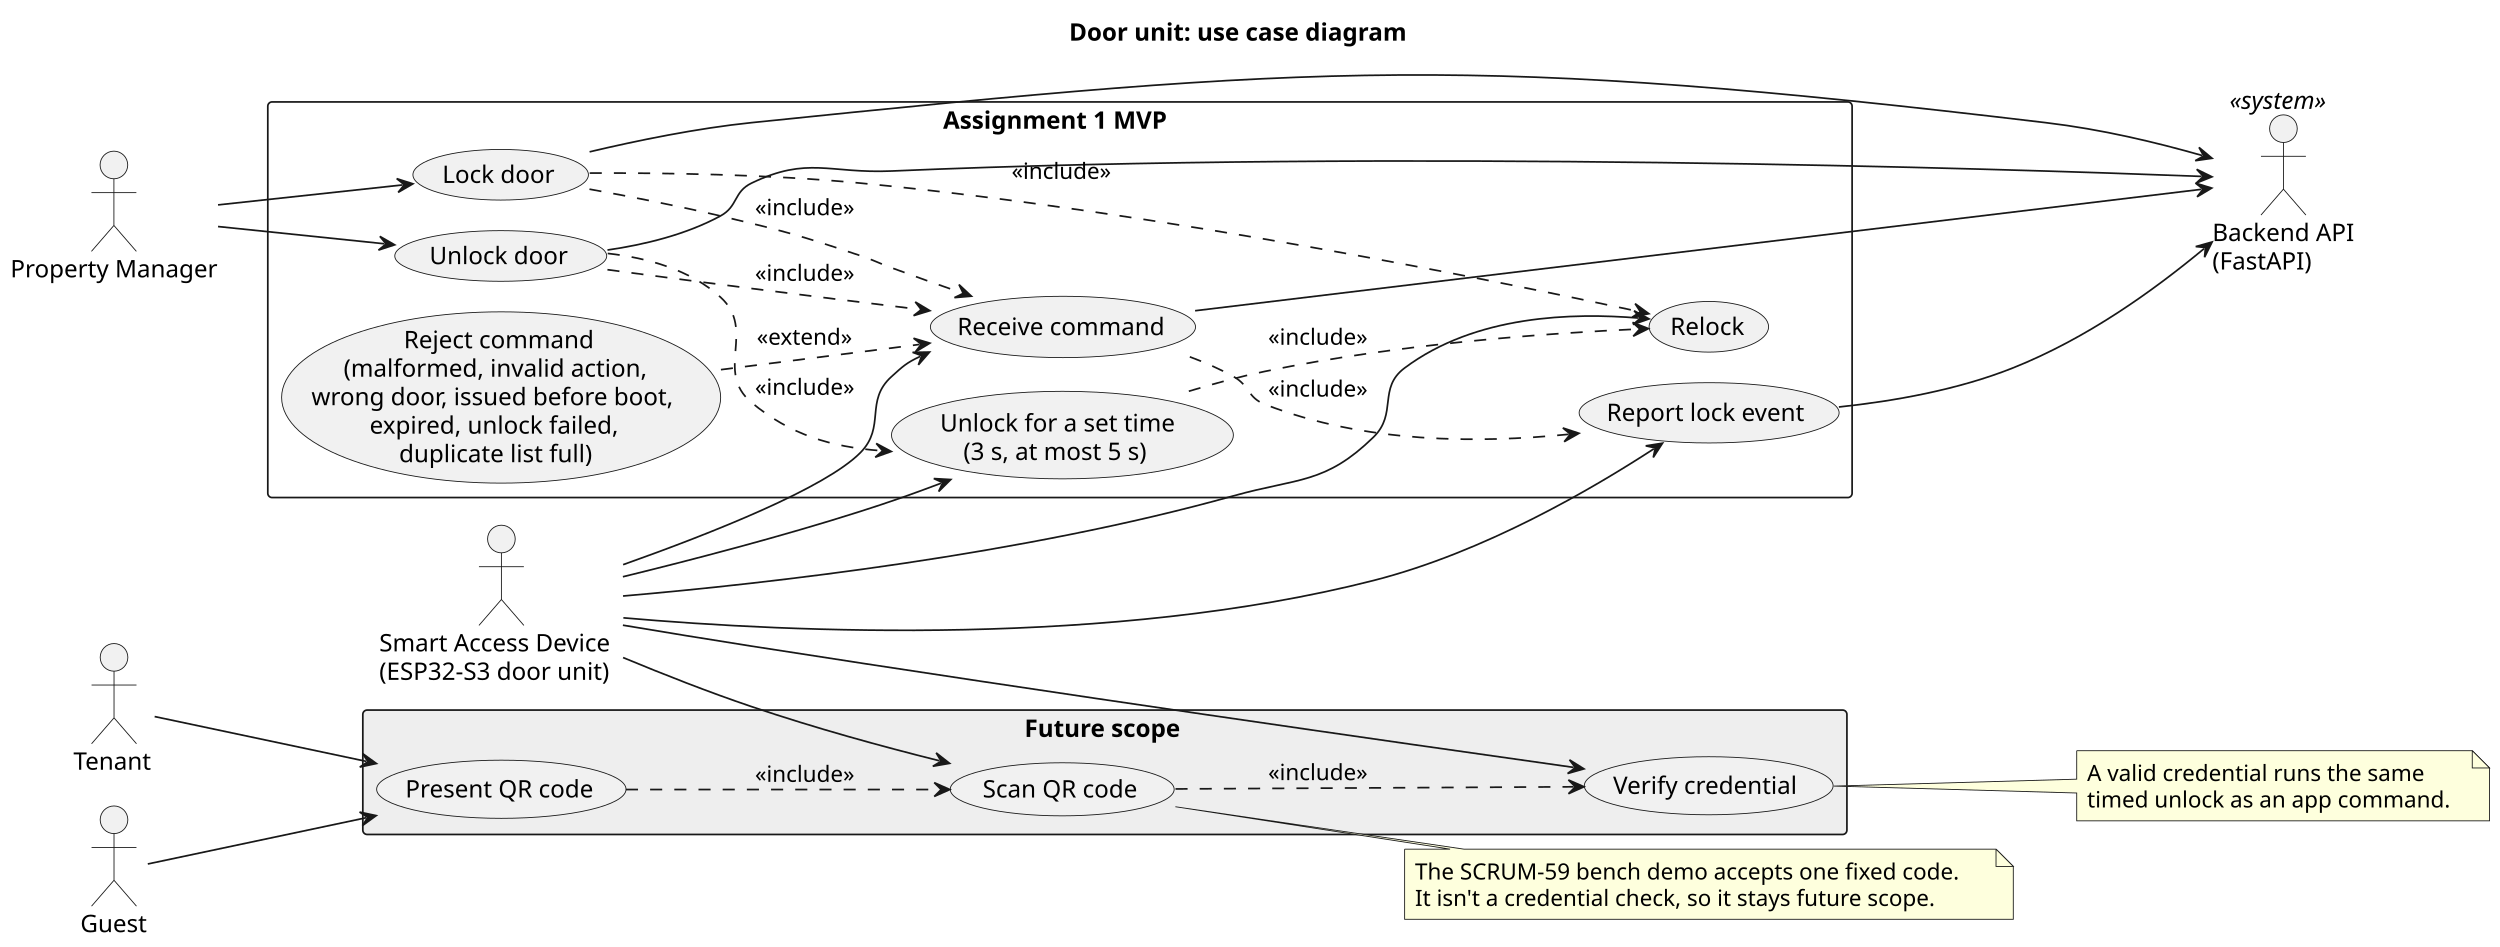
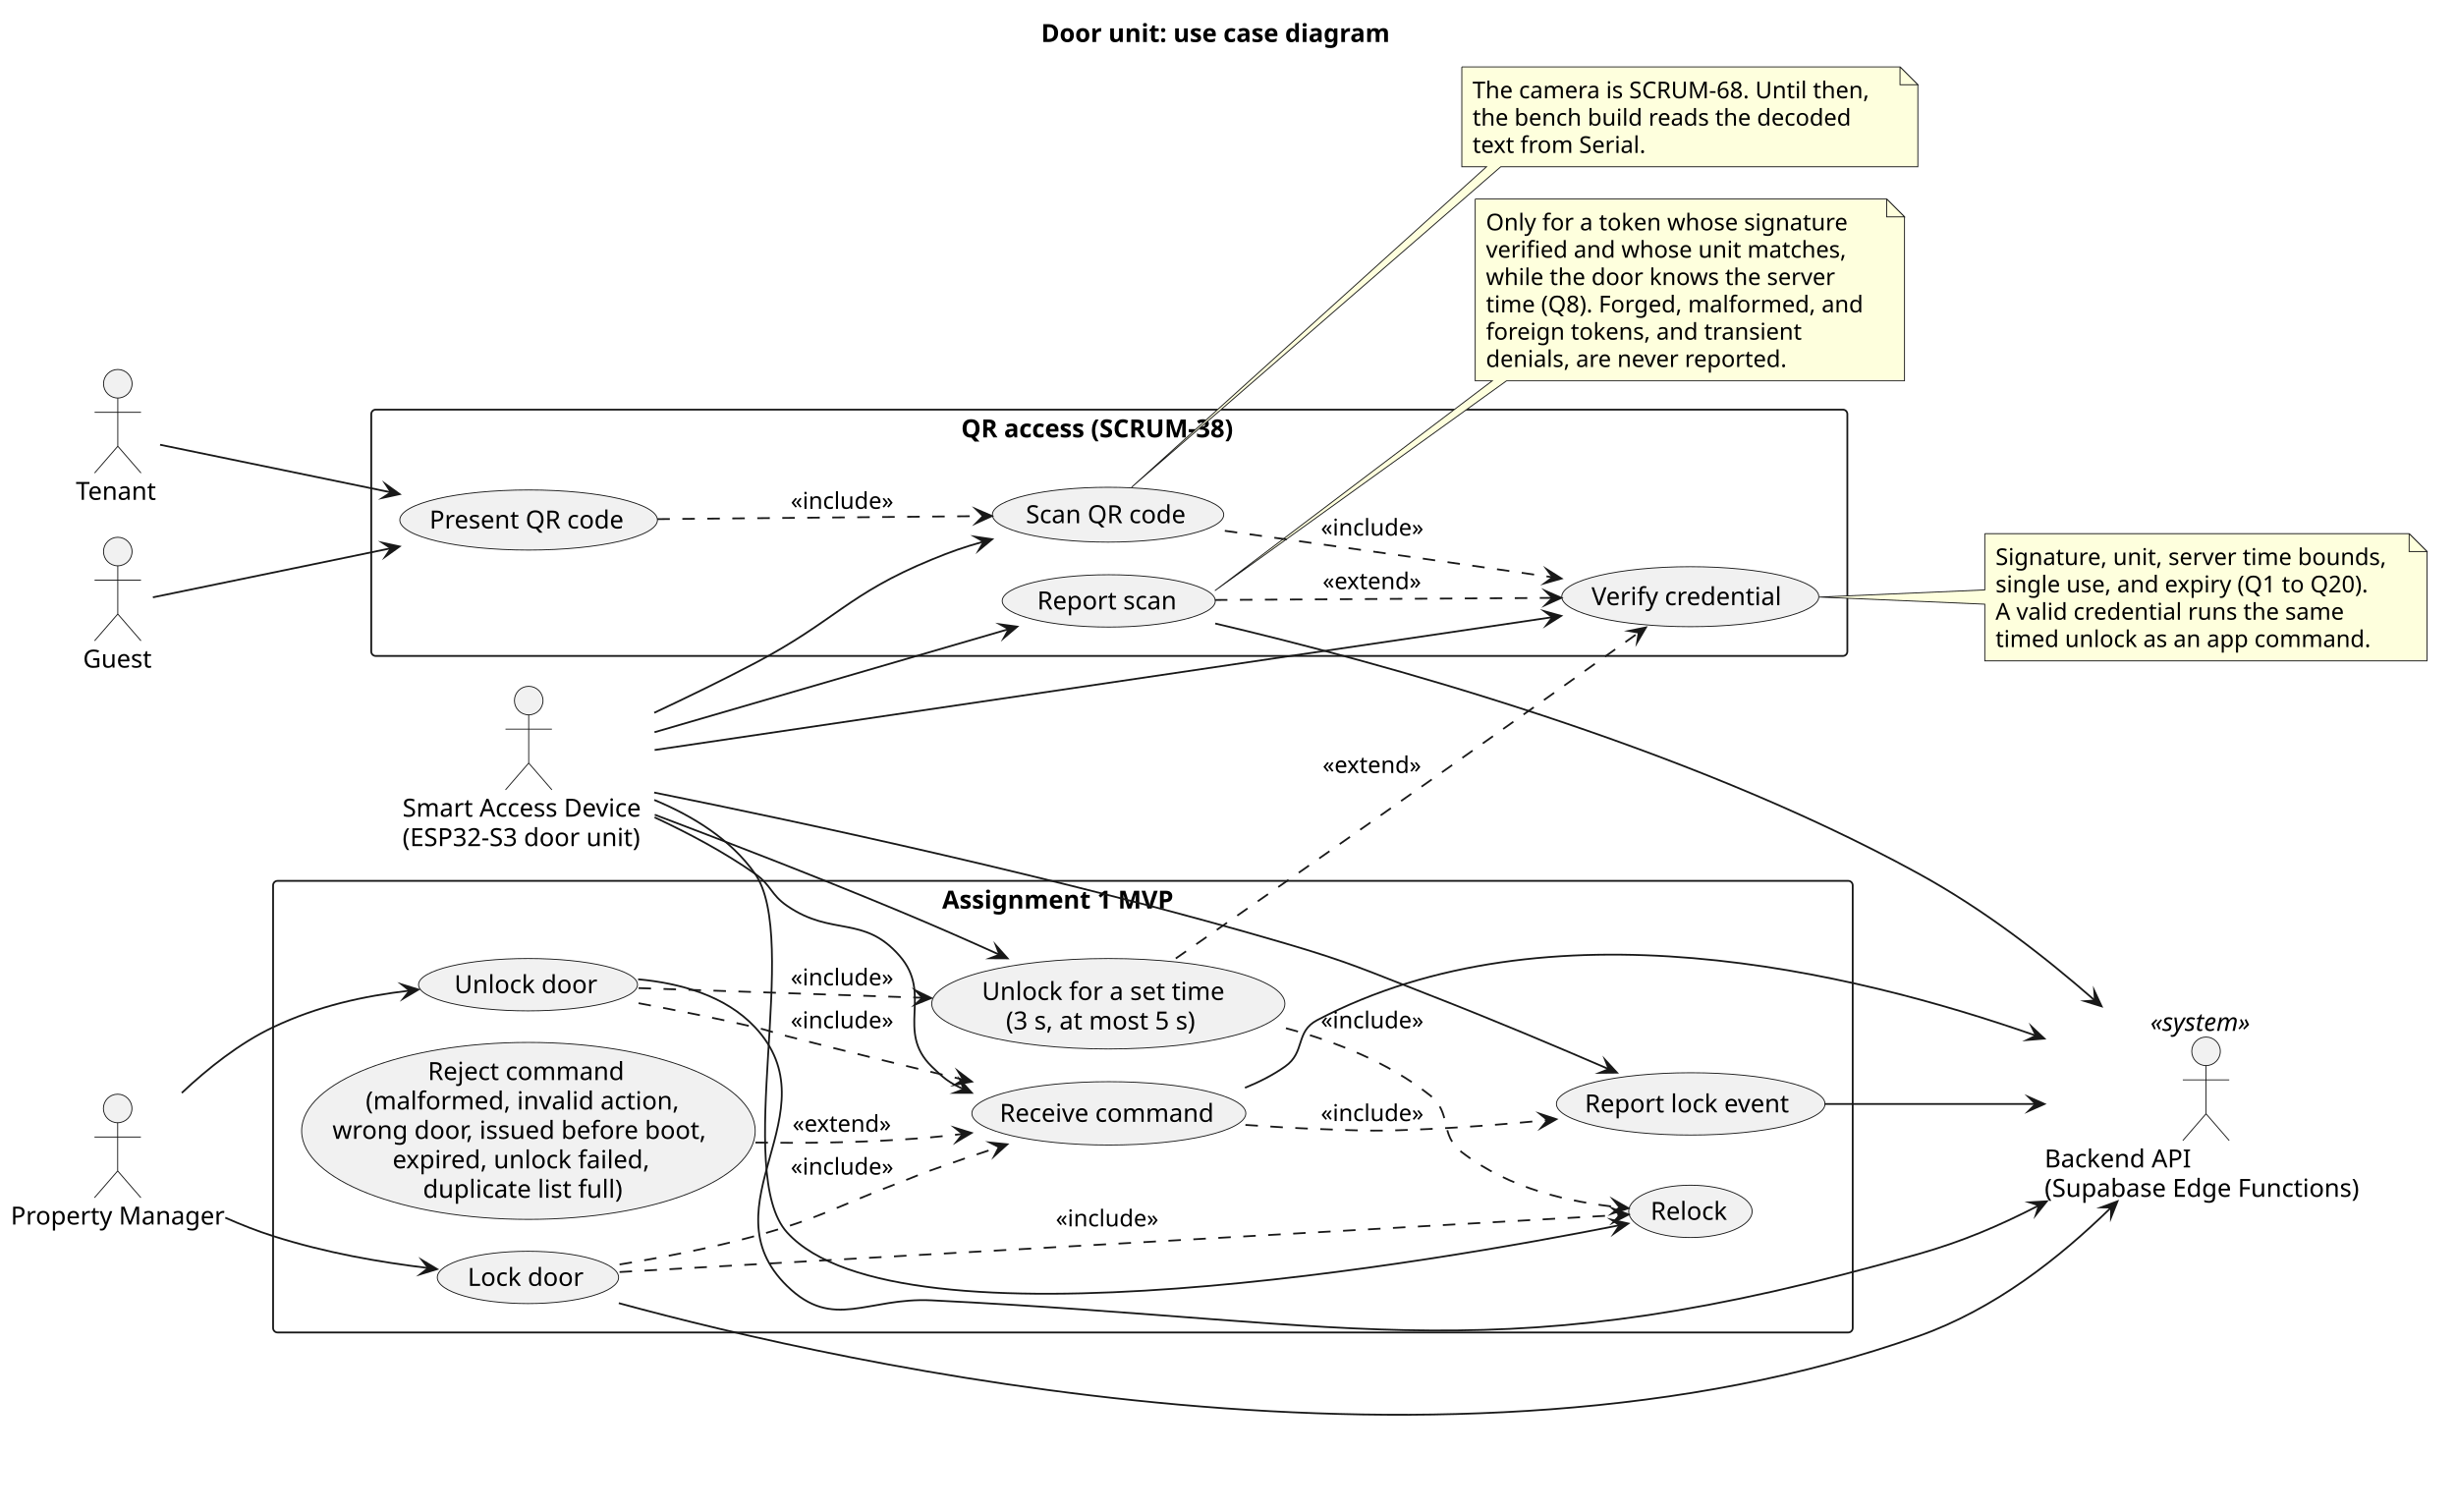
- <svg xmlns="http://www.w3.org/2000/svg" contentStyleType="text/css" data-diagram-type="DESCRIPTION" height="548px" preserveAspectRatio="none" style="width:1447px;height:548px;background:#FFFFFF;" version="1.1" viewBox="0 0 1447 548" width="1447px" zoomAndPan="magnify">
+ <svg xmlns="http://www.w3.org/2000/svg" version="1.1" data-diagram-type="DESCRIPTION" style="width:1376px;height:847px;background:#FFFFFF;" width="1376px" height="847px" viewBox="0 0 1376 847" zoomAndPan="magnify" preserveAspectRatio="none" contentStyleType="text/css">
  <defs />
-   <g>
-     <g class="title" data-source-line="6">
-       <text fill="#000000" font-family="sans-serif" font-size="14" font-weight="bold" lengthAdjust="spacing" textLength="202.46" x="618.77" y="23.535">Door unit: use case diagram</text>
-     </g>
-     <g class="cluster" data-entity="Assignment 1 MVP" data-source-line="18" data-uid="ent0007" id="cluster_Assignment 1 MVP">
-       <rect fill="none" height="229" rx="2.5" ry="2.5" style="stroke:#181818;stroke-width:1;" width="917" x="155" y="58.988" />
-       <text fill="#000000" font-family="sans-serif" font-size="14" font-weight="bold" lengthAdjust="spacing" textLength="135.31" x="545.845" y="74.523">Assignment 1 MVP</text>
-     </g>
-     <g class="cluster" data-entity="Future scope" data-source-line="28" data-uid="ent0015" id="cluster_Future scope">
-       <rect fill="#EEEEEE" height="72" rx="2.5" ry="2.5" style="stroke:#181818;stroke-width:1;" width="859" x="210" y="410.988" />
-       <text fill="#000000" font-family="sans-serif" font-size="14" font-weight="bold" lengthAdjust="spacing" textLength="93.071" x="592.964" y="426.523">Future scope</text>
-     </g>
-     <g class="entity" data-entity="Manager" data-source-line="12" data-uid="ent0002" id="entity_Manager">
-       <ellipse cx="65.927" cy="95.488" fill="#F1F1F1" rx="8" ry="8" style="stroke:#181818;stroke-width:0.5;" />
-       <path d="M65.927,103.488 L65.927,130.488 M52.927,111.488 L78.927,111.488 M65.927,130.488 L52.927,145.488 M65.927,130.488 L78.927,145.488" fill="none" style="stroke:#181818;stroke-width:0.5;" />
-       <text fill="#000000" font-family="sans-serif" font-size="14" lengthAdjust="spacing" textLength="119.855" x="6" y="160.523">Property Manager</text>
-     </g>
-     <g class="entity" data-entity="Tenant" data-source-line="13" data-uid="ent0003" id="entity_Tenant">
-       <ellipse cx="65.999" cy="380.488" fill="#F1F1F1" rx="8" ry="8" style="stroke:#181818;stroke-width:0.5;" />
-       <path d="M65.999,388.488 L65.999,415.488 M52.998,396.488 L78.999,396.488 M65.999,415.488 L52.998,430.488 M65.999,415.488 L78.999,430.488" fill="none" style="stroke:#181818;stroke-width:0.5;" />
-       <text fill="#000000" font-family="sans-serif" font-size="14" lengthAdjust="spacing" textLength="46.997" x="42.5" y="445.523">Tenant</text>
-     </g>
-     <g class="entity" data-entity="Guest" data-source-line="14" data-uid="ent0004" id="entity_Guest">
-       <ellipse cx="65.989" cy="474.488" fill="#F1F1F1" rx="8" ry="8" style="stroke:#181818;stroke-width:0.5;" />
-       <path d="M65.989,482.488 L65.989,509.488 M52.989,490.488 L78.989,490.488 M65.989,509.488 L52.989,524.488 M65.989,509.488 L78.989,524.488" fill="none" style="stroke:#181818;stroke-width:0.5;" />
-       <text fill="#000000" font-family="sans-serif" font-size="14" lengthAdjust="spacing" textLength="38.978" x="46.5" y="539.523">Guest</text>
-     </g>
-     <g class="entity" data-entity="Device" data-source-line="15" data-uid="ent0005" id="entity_Device">
-       <ellipse cx="290.214" cy="311.988" fill="#F1F1F1" rx="8" ry="8" style="stroke:#181818;stroke-width:0.5;" />
-       <path d="M290.214,319.988 L290.214,346.988 M277.214,327.988 L303.214,327.988 M290.214,346.988 L277.214,361.988 M290.214,346.988 L303.214,361.988" fill="none" style="stroke:#181818;stroke-width:0.5;" />
-       <text fill="#000000" font-family="sans-serif" font-size="14" lengthAdjust="spacing" textLength="138.79" x="219.5" y="377.023">Smart Access Device</text>
-       <text fill="#000000" font-family="sans-serif" font-size="14" lengthAdjust="spacing" textLength="141.429" x="219.5" y="393.512">(ESP32-S3 door unit)</text>
-     </g>
-     <g class="entity" data-entity="Backend" data-source-line="16" data-uid="ent0006" id="entity_Backend">
-       <ellipse cx="1321.649" cy="74.477" fill="#F1F1F1" rx="8" ry="8" style="stroke:#181818;stroke-width:0.5;" />
-       <path d="M1321.649,82.477 L1321.649,109.477 M1308.649,90.477 L1334.649,90.477 M1321.649,109.477 L1308.649,124.477 M1321.649,109.477 L1334.649,124.477" fill="none" style="stroke:#181818;stroke-width:0.5;" />
-       <text fill="#000000" font-family="sans-serif" font-size="14" lengthAdjust="spacing" textLength="82.298" x="1280.5" y="139.512">Backend API</text>
-       <text fill="#000000" font-family="sans-serif" font-size="14" lengthAdjust="spacing" textLength="58.147" x="1280.5" y="156">(FastAPI)</text>
-       <text fill="#000000" font-family="sans-serif" font-size="14" font-style="italic" lengthAdjust="spacing" textLength="62.364" x="1290.467" y="63.023">«system»</text>
-     </g>
-     <g class="entity" data-entity="GMN42" data-source-line="62" data-uid="ent0043" id="entity_GMN42">
-       <path d="M813,491.488 L813,532.109 A0,0 0 0 0 813,532.109 L1165.297,532.109 A0,0 0 0 0 1165.297,532.109 L1165.297,501.488 L1155.297,491.488 L847.309,491.488 L680.302,466.934 L839.309,491.488 L813,491.488 A0,0 0 0 0 813,491.488" fill="#FEFFDD" style="stroke:#181818;stroke-width:0.5;" />
-       <path d="M1155.297,491.488 L1155.297,501.488 L1165.297,501.488 L1155.297,491.488" fill="#FEFFDD" style="stroke:#181818;stroke-width:0.5;" />
-       <text fill="#000000" font-family="sans-serif" font-size="13" lengthAdjust="spacing" textLength="331.297" x="819" y="509.057">The SCRUM-59 bench demo accepts one fixed code.</text>
-       <text fill="#000000" font-family="sans-serif" font-size="13" lengthAdjust="spacing" textLength="316.177" x="819" y="524.367">It isn't a credential check, so it stays future scope.</text>
-     </g>
-     <g class="entity" data-entity="GMN45" data-source-line="67" data-uid="ent0046" id="entity_GMN45">
-       <path d="M1202,434.488 L1202,450.988 L1061.307,454.988 L1202,458.988 L1202,475.109 A0,0 0 0 0 1202,475.109 L1440.94,475.109 A0,0 0 0 0 1440.94,475.109 L1440.94,444.488 L1430.94,434.488 L1202,434.488 A0,0 0 0 0 1202,434.488" fill="#FEFFDD" style="stroke:#181818;stroke-width:0.5;" />
-       <path d="M1430.94,434.488 L1430.94,444.488 L1440.94,444.488 L1430.94,434.488" fill="#FEFFDD" style="stroke:#181818;stroke-width:0.5;" />
-       <text fill="#000000" font-family="sans-serif" font-size="13" lengthAdjust="spacing" textLength="202.852" x="1208" y="452.057">A valid credential runs the same</text>
-       <text fill="#000000" font-family="sans-serif" font-size="13" lengthAdjust="spacing" textLength="217.94" x="1208" y="467.367">timed unlock as an app command.</text>
-     </g>
-     <g class="entity" data-entity="Lock" data-source-line="19" data-uid="ent0008" id="entity_Lock">
-       <ellipse cx="289.791" cy="101.147" fill="#F1F1F1" rx="50.791" ry="14.659" style="stroke:#181818;stroke-width:0.5;" />
-       <text fill="#000000" font-family="sans-serif" font-size="14" lengthAdjust="spacing" textLength="67.587" x="255.998" y="105.891">Lock door</text>
-     </g>
-     <g class="entity" data-entity="Unlock" data-source-line="20" data-uid="ent0009" id="entity_Unlock">
-       <ellipse cx="289.836" cy="148.155" fill="#F1F1F1" rx="61.336" ry="14.667" style="stroke:#181818;stroke-width:0.5;" />
-       <text fill="#000000" font-family="sans-serif" font-size="14" lengthAdjust="spacing" textLength="82.558" x="248.557" y="152.9">Unlock door</text>
-     </g>
-     <g class="entity" data-entity="Receive" data-source-line="21" data-uid="ent0010" id="entity_Receive">
-       <ellipse cx="615.241" cy="189.237" fill="#F1F1F1" rx="76.741" ry="17.748" style="stroke:#181818;stroke-width:0.5;" />
-       <text fill="#000000" font-family="sans-serif" font-size="14" lengthAdjust="spacing" textLength="122.288" x="554.097" y="193.981">Receive command</text>
-     </g>
-     <g class="entity" data-entity="Timed" data-source-line="22" data-uid="ent0011" id="entity_Timed">
-       <ellipse cx="614.939" cy="251.825" fill="#F1F1F1" rx="98.939" ry="25.336" style="stroke:#181818;stroke-width:0.5;" />
-       <text fill="#000000" font-family="sans-serif" font-size="14" lengthAdjust="spacing" textLength="141.641" x="544.118" y="249.745">Unlock for a set time</text>
-       <text fill="#000000" font-family="sans-serif" font-size="14" lengthAdjust="spacing" textLength="114.673" x="557.602" y="266.233">(3 s, at most 5 s)</text>
-     </g>
-     <g class="entity" data-entity="Relock" data-source-line="23" data-uid="ent0012" id="entity_Relock">
-       <ellipse cx="989.074" cy="189.147" fill="#F1F1F1" rx="34.574" ry="14.659" style="stroke:#181818;stroke-width:0.5;" />
-       <text fill="#000000" font-family="sans-serif" font-size="14" lengthAdjust="spacing" textLength="44.652" x="966.748" y="193.891">Relock</text>
-     </g>
-     <g class="entity" data-entity="Report" data-source-line="24" data-uid="ent0013" id="entity_Report">
-       <ellipse cx="989.243" cy="238.937" fill="#F1F1F1" rx="75.243" ry="17.449" style="stroke:#181818;stroke-width:0.5;" />
-       <text fill="#000000" font-family="sans-serif" font-size="14" lengthAdjust="spacing" textLength="118.658" x="929.914" y="243.681">Report lock event</text>
-     </g>
-     <g class="entity" data-entity="Reject" data-source-line="25" data-uid="ent0014" id="entity_Reject">
-       <ellipse cx="290.054" cy="230.059" fill="#F1F1F1" rx="127.054" ry="49.571" style="stroke:#181818;stroke-width:0.5;" />
-       <text fill="#000000" font-family="sans-serif" font-size="14" lengthAdjust="spacing" textLength="112.69" x="233.709" y="201.557">Reject command</text>
-       <text fill="#000000" font-family="sans-serif" font-size="14" lengthAdjust="spacing" textLength="182.369" x="198.87" y="218.046">(malformed, invalid action,</text>
-       <text fill="#000000" font-family="sans-serif" font-size="14" lengthAdjust="spacing" textLength="219.605" x="180.252" y="234.534">wrong door, issued before boot,</text>
-       <text fill="#000000" font-family="sans-serif" font-size="14" lengthAdjust="spacing" textLength="152.264" x="213.922" y="251.022">expired, unlock failed,</text>
-       <text fill="#000000" font-family="sans-serif" font-size="14" lengthAdjust="spacing" textLength="118.152" x="230.978" y="267.511">duplicate list full)</text>
-     </g>
-     <g class="entity" data-entity="Present" data-source-line="29" data-uid="ent0016" id="entity_Present">
-       <ellipse cx="290.172" cy="456.823" fill="#F1F1F1" rx="72.172" ry="16.834" style="stroke:#181818;stroke-width:0.5;" />
-       <text fill="#000000" font-family="sans-serif" font-size="14" lengthAdjust="spacing" textLength="111.098" x="234.624" y="461.567">Present QR code</text>
-     </g>
-     <g class="entity" data-entity="Scan" data-source-line="30" data-uid="ent0017" id="entity_Scan">
-       <ellipse cx="614.804" cy="456.849" fill="#F1F1F1" rx="64.804" ry="15.361" style="stroke:#181818;stroke-width:0.5;" />
-       <text fill="#000000" font-family="sans-serif" font-size="14" lengthAdjust="spacing" textLength="92.101" x="568.754" y="461.593">Scan QR code</text>
-     </g>
-     <g class="entity" data-entity="Verify" data-source-line="31" data-uid="ent0018" id="entity_Verify">
-       <ellipse cx="989.005" cy="454.789" fill="#F1F1F1" rx="72.005" ry="16.801" style="stroke:#181818;stroke-width:0.5;" />
-       <text fill="#000000" font-family="sans-serif" font-size="14" lengthAdjust="spacing" textLength="110.681" x="933.665" y="459.533">Verify credential</text>
-     </g>
-     <g class="link" data-entity-1="Manager" data-entity-2="Lock" data-uid="lnk19" id="link_Manager_Lock">
-       <polygon fill="#181818" points="238.985,106.395,229.608,103.386,234.014,106.933,230.467,111.339,238.985,106.395" style="stroke:#181818;stroke-width:1;" />
-       <path d="M126.2,118.588 C161.394,114.784 199.579,110.655 233.02,107.04" fill="none" style="stroke:#181818;stroke-width:1;" />
-     </g>
-     <g class="link" data-entity-1="Manager" data-entity-2="Unlock" data-uid="lnk20" id="link_Manager_Unlock">
-       <polygon fill="#181818" points="228.419,141.712,219.879,136.806,223.446,141.197,219.055,144.763,228.419,141.712" style="stroke:#181818;stroke-width:1;" />
-       <path d="M126.2,131.122 C157.798,134.395 190.647,137.798 222.451,141.094" fill="none" style="stroke:#181818;stroke-width:1;" />
-     </g>
-     <g class="link" data-entity-1="Lock" data-entity-2="Backend" data-uid="lnk21" id="link_Lock_Backend">
-       <polygon fill="#181818" points="1280.343,91.619,1272.775,85.317,1275.533,90.256,1270.594,93.013,1280.343,91.619" style="stroke:#181818;stroke-width:1;" />
-       <path d="M341.25,87.875 C368.732,81.375 403.501,74.235 435,70.988 C766.135,36.861 853.45,31.599 1184,70.988 C1216.925,74.912 1247.618,82.344 1274.571,89.983" fill="none" style="stroke:#181818;stroke-width:1;" />
-     </g>
-     <g class="link" data-entity-1="Unlock" data-entity-2="Backend" data-uid="lnk22" id="link_Unlock_Backend">
-       <polygon fill="#181818" points="1280.293,102.338,1271.454,97.995,1275.297,102.145,1271.146,105.989,1280.293,102.338" style="stroke:#181818;stroke-width:1;" />
-       <path d="M351.601,144.715 C373.239,141.581 397.155,135.739 417,124.988 C427.228,119.447 424.522,111.041 435,105.988 C467.548,90.293 479.899,100.545 516,98.988 C809.04,86.35 1156.674,97.58 1274.298,102.107" fill="none" style="stroke:#181818;stroke-width:1;" />
-     </g>
-     <g class="link" data-entity-1="Device" data-entity-2="Receive" data-uid="lnk23" id="link_Device_Receive">
-       <polygon fill="#181818" points="538.046,203.771,528.199,203.932,533.511,205.876,531.567,211.188,538.046,203.771" style="stroke:#181818;stroke-width:1;" />
-       <path d="M360.662,326.826 C412.582,308.405 477.844,282.422 498,261.988 C512.838,246.946 500.327,232.158 516,217.988 C522.449,212.157 524.577,210.023 532.604,206.297" fill="none" style="stroke:#181818;stroke-width:1;" />
-     </g>
-     <g class="link" data-entity-1="Device" data-entity-2="Timed" data-uid="lnk24" id="link_Device_Timed">
-       <polygon fill="#181818" points="550.311,277.552,540.478,276.996,545.635,279.322,543.309,284.478,550.311,277.552" style="stroke:#181818;stroke-width:1;" />
-       <path d="M360.533,333.826 C400.96,323.939 452.71,310.439 498,295.988 C515.134,290.521 527.82,286.063 544.7,279.675" fill="none" style="stroke:#181818;stroke-width:1;" />
-     </g>
-     <g class="link" data-entity-1="Device" data-entity-2="Relock" data-uid="lnk25" id="link_Device_Relock">
-       <polygon fill="#181818" points="954.466,184.581,945.824,179.856,949.482,184.17,945.168,187.829,954.466,184.581" style="stroke:#181818;stroke-width:1;" />
-       <path d="M360.609,344.975 C445.362,337.654 592.262,321.026 714,286.988 C751.601,276.475 767.044,280.242 795,252.988 C808.959,239.38 797.388,224.664 813,212.988 C854.135,182.226 910.38,180.952 948.486,184.088" fill="none" style="stroke:#181818;stroke-width:1;" />
-     </g>
-     <g class="link" data-entity-1="Device" data-entity-2="Report" data-uid="lnk26" id="link_Device_Report">
-       <polygon fill="#181818" points="962.278,256.51,952.552,258.062,958.086,259.236,956.913,264.769,962.278,256.51" style="stroke:#181818;stroke-width:1;" />
-       <path d="M360.806,357.604 C459.334,366.218 644.022,374.489 795,335.988 C859.136,319.633 921.546,282.992 957.247,259.781" fill="none" style="stroke:#181818;stroke-width:1;" />
-     </g>
-     <g class="link" data-entity-1="Receive" data-entity-2="Backend" data-uid="lnk27" id="link_Receive_Backend">
-       <polygon fill="#181818" points="1280.131,108.859,1270.717,105.966,1275.168,109.458,1271.675,113.908,1280.131,108.859" style="stroke:#181818;stroke-width:1;" />
-       <path d="M691.728,179.851 C840.456,161.907 1160.183,123.331 1274.175,109.578" fill="none" style="stroke:#181818;stroke-width:1;" />
-     </g>
-     <g class="link" data-entity-1="Report" data-entity-2="Backend" data-uid="lnk28" id="link_Report_Backend">
-       <polygon fill="#181818" points="1280.378,140.053,1270.895,142.715,1276.527,143.243,1276,148.875,1280.378,140.053" style="stroke:#181818;stroke-width:1;" />
-       <path d="M1064.349,235.568 C1096.224,232.182 1133.331,225.617 1165,212.988 C1208.026,195.831 1246.043,168.503 1275.757,143.881" fill="none" style="stroke:#181818;stroke-width:1;" />
-     </g>
-     <g class="link" data-entity-1="Unlock" data-entity-2="Receive" data-uid="lnk29" id="link_Unlock_Receive">
-       <polygon fill="#181818" points="538.207,179.824,529.758,174.762,533.244,179.218,528.788,182.703,538.207,179.824" style="stroke:#181818;stroke-width:1;" />
-       <path d="M351.59,156.105 C377.305,159.518 407.609,163.498 435,166.988 C468.854,171.302 500.375,175.203 532.251,179.097" fill="none" style="stroke:#181818;stroke-width:1;stroke-dasharray:7,7;" />
-       <text fill="#000000" font-family="sans-serif" font-size="13" lengthAdjust="spacing" textLength="59.357" x="437" y="162.557">«include»</text>
-     </g>
-     <g class="link" data-entity-1="Lock" data-entity-2="Receive" data-uid="lnk30" id="link_Lock_Receive">
-       <polygon fill="#181818" points="562.249,171.434,555.055,164.708,557.525,169.798,552.436,172.268,562.249,171.434" style="stroke:#181818;stroke-width:1;" />
-       <path d="M341.189,109.496 C364.366,113.694 392.188,119.115 417,124.988 C453.417,133.609 462.521,136.082 498,147.988 C506.138,150.719 507.944,152.025 516,154.988 C530.958,160.489 541.617,164.286 556.58,169.47" fill="none" style="stroke:#181818;stroke-width:1;stroke-dasharray:7,7;" />
-       <text fill="#000000" font-family="sans-serif" font-size="13" lengthAdjust="spacing" textLength="59.357" x="437" y="124.557">«include»</text>
-     </g>
-     <g class="link" data-entity-1="Unlock" data-entity-2="Timed" data-uid="lnk31" id="link_Unlock_Timed">
-       <polygon fill="#181818" points="515.859,261.32,507.179,256.667,510.873,260.951,506.589,264.646,515.859,261.32" style="stroke:#181818;stroke-width:1;" />
-       <path d="M351.741,146.694 C374.664,149.238 399.423,156.066 417,171.988 C437.95,190.965 413.286,214.891 435,232.988 C457.326,251.596 481.07,258.749 509.876,260.878" fill="none" style="stroke:#181818;stroke-width:1;stroke-dasharray:7,7;" />
-       <text fill="#000000" font-family="sans-serif" font-size="13" lengthAdjust="spacing" textLength="59.357" x="437" y="228.557">«include»</text>
-     </g>
-     <g class="link" data-entity-1="Lock" data-entity-2="Relock" data-uid="lnk32" id="link_Lock_Relock">
-       <polygon fill="#181818" points="954.362,181.57,946.408,175.762,949.474,180.515,944.721,183.582,954.362,181.57" style="stroke:#181818;stroke-width:1;" />
-       <path d="M341.315,100.189 C383.308,100.004 444.684,100.856 498,105.988 C671.057,122.648 869.394,163.238 948.497,180.304" fill="none" style="stroke:#181818;stroke-width:1;stroke-dasharray:7,7;" />
-       <text fill="#000000" font-family="sans-serif" font-size="13" lengthAdjust="spacing" textLength="59.357" x="585.5" y="103.557">«include»</text>
-     </g>
-     <g class="link" data-entity-1="Timed" data-entity-2="Relock" data-uid="lnk33" id="link_Timed_Relock">
-       <polygon fill="#181818" points="954.114,190.193,944.94,186.609,949.119,190.422,945.306,194.6,954.114,190.193" style="stroke:#181818;stroke-width:1;" />
-       <path d="M688.091,226.45 C702.493,222.073 717.616,217.979 732,214.988 C810.509,198.665 898.788,192.724 948.12,190.467" fill="none" style="stroke:#181818;stroke-width:1;stroke-dasharray:7,7;" />
-       <text fill="#000000" font-family="sans-serif" font-size="13" lengthAdjust="spacing" textLength="59.357" x="734" y="199.557">«include»</text>
-     </g>
-     <g class="link" data-entity-1="Receive" data-entity-2="Report" data-uid="lnk34" id="link_Receive_Report">
-       <polygon fill="#181818" points="913.926,250.783,904.573,247.698,908.951,251.28,905.368,255.658,913.926,250.783" style="stroke:#181818;stroke-width:1;" />
-       <path d="M688.665,206.539 C697.442,209.798 706.09,213.593 714,217.988 C723.356,223.187 722.033,230.087 732,233.988 C790.056,256.712 855.366,256.635 907.955,251.38" fill="none" style="stroke:#181818;stroke-width:1;stroke-dasharray:7,7;" />
-       <text fill="#000000" font-family="sans-serif" font-size="13" lengthAdjust="spacing" textLength="59.357" x="734" y="229.557">«include»</text>
-     </g>
-     <g class="link" data-entity-1="Reject" data-entity-2="Receive" data-uid="lnk35" id="link_Reject_Receive">
-       <polygon fill="#181818" points="538.205,198.609,528.773,195.774,533.245,199.239,529.78,203.711,538.205,198.609" style="stroke:#181818;stroke-width:1;" />
-       <path d="M417.268,213.96 C458.141,208.772 496.226,203.938 532.253,199.365" fill="none" style="stroke:#181818;stroke-width:1;stroke-dasharray:7,7;" />
-       <text fill="#000000" font-family="sans-serif" font-size="13" lengthAdjust="spacing" textLength="57.192" x="438" y="199.557">«extend»</text>
-     </g>
-     <g class="link" data-entity-1="Tenant" data-entity-2="Present" data-uid="lnk36" id="link_Tenant_Present">
-       <polygon fill="#181818" points="217.867,441.929,209.891,436.151,212.975,440.893,208.233,443.978,217.867,441.929" style="stroke:#181818;stroke-width:1;" />
-       <path d="M89.508,414.753 C119.381,421.078 167.649,431.297 211.997,440.686" fill="none" style="stroke:#181818;stroke-width:1;" />
-     </g>
-     <g class="link" data-entity-1="Guest" data-entity-2="Present" data-uid="lnk37" id="link_Guest_Present">
-       <polygon fill="#181818" points="217.754,472.072,208.121,470.023,212.862,473.108,209.778,477.849,217.754,472.072" style="stroke:#181818;stroke-width:1;" />
-       <path d="M85.546,500.062 C114.36,493.962 165.518,483.131 211.884,473.315" fill="none" style="stroke:#181818;stroke-width:1;" />
-     </g>
-     <g class="link" data-entity-1="Device" data-entity-2="Scan" data-uid="lnk38" id="link_Device_Scan">
-       <polygon fill="#181818" points="549.621,441.828,541.865,435.759,544.772,440.611,539.919,443.518,549.621,441.828" style="stroke:#181818;stroke-width:1;" />
-       <path d="M360.639,380.603 C384.031,390.326 410.425,400.696 435,408.988 C472.497,421.641 509.464,431.756 543.802,440.368" fill="none" style="stroke:#181818;stroke-width:1;" />
-     </g>
-     <g class="link" data-entity-1="Device" data-entity-2="Verify" data-uid="lnk39" id="link_Device_Verify">
-       <polygon fill="#181818" points="916.786,445.015,908.433,439.797,911.835,444.317,907.316,447.719,916.786,445.015" style="stroke:#181818;stroke-width:1;" />
-       <path d="M360.536,361.862 C384.155,365.819 410.711,370.186 435,373.988 C607.794,401.04 805.473,429.316 910.845,444.177" fill="none" style="stroke:#181818;stroke-width:1;" />
-     </g>
-     <g class="link" data-entity-1="Present" data-entity-2="Scan" data-uid="lnk40" id="link_Present_Scan">
-       <polygon fill="#181818" points="549.746,456.988,540.746,452.988,544.746,456.988,540.746,460.988,549.746,456.988" style="stroke:#181818;stroke-width:1;" />
-       <path d="M362.284,456.988 C418.297,456.988 489.627,456.988 543.746,456.988" fill="none" style="stroke:#181818;stroke-width:1;stroke-dasharray:7,7;" />
-       <text fill="#000000" font-family="sans-serif" font-size="13" lengthAdjust="spacing" textLength="59.357" x="437" y="452.557">«include»</text>
-     </g>
-     <g class="link" data-entity-1="Scan" data-entity-2="Verify" data-uid="lnk41" id="link_Scan_Verify">
-       <polygon fill="#181818" points="916.808,455.371,907.787,451.42,911.808,455.398,907.83,459.419,916.808,455.371" style="stroke:#181818;stroke-width:1;" />
-       <path d="M680.373,456.642 C746.293,456.288 842.51,455.771 910.808,455.403" fill="none" style="stroke:#181818;stroke-width:1;stroke-dasharray:7,7;" />
-       <text fill="#000000" font-family="sans-serif" font-size="13" lengthAdjust="spacing" textLength="59.357" x="734" y="451.557">«include»</text>
+   <g font-family="sans-serif" lengthAdjust="spacing">
+     <g class="title" data-source-line="7">
+       <text x="583.27" y="23.535" fill="#000" font-size="14" textLength="202.46" font-weight="700">Door unit: use case diagram</text>
+     </g>
+     <g class="cluster" data-qualified-name="Assignment 1 MVP" id="ent0006" data-source-line="19">
+       <rect x="153" y="493.488" width="885" height="253" fill="none" style="stroke:#181818;stroke-width:1;" rx="2.5" ry="2.5" />
+       <text x="527.845" y="509.023" fill="#000" font-size="14" textLength="135.311" font-weight="700">Assignment 1 MVP</text>
+     </g>
+     <g class="cluster" data-qualified-name="QR access .SCRUM-38." id="ent0014" data-source-line="29">
+       <rect x="208" y="229.488" width="827" height="138" fill="none" style="stroke:#181818;stroke-width:1;" rx="2.5" ry="2.5" />
+       <text x="538.488" y="245.023" fill="#000" font-size="14" textLength="166.024" font-weight="700">QR access (SCRUM-38)</text>
+     </g>
+     <g class="entity" data-qualified-name="Manager" id="ent0001" data-source-line="13">
+       <ellipse cx="65.927" cy="620.988" rx="8" ry="8" fill="#F1F1F1" style="stroke:#181818;stroke-width:0.5;" />
+       <path d="M65.927,628.988 L65.927,655.988 M52.927,636.988 L78.927,636.988 M65.927,655.988 L52.927,670.988 M65.927,655.988 L78.927,670.988" style="stroke:#181818;stroke-width:0.5;" fill="none" />
+       <text x="6" y="686.023" fill="#000" font-size="14" textLength="119.854">Property Manager</text>
+     </g>
+     <g class="entity" data-qualified-name="Tenant" id="ent0002" data-source-line="14">
+       <ellipse cx="65.999" cy="214.988" rx="8" ry="8" fill="#F1F1F1" style="stroke:#181818;stroke-width:0.5;" />
+       <path d="M65.999,222.988 L65.999,249.988 M52.999,230.988 L78.999,230.988 M65.999,249.988 L52.999,264.988 M65.999,249.988 L78.999,264.988" style="stroke:#181818;stroke-width:0.5;" fill="none" />
+       <text x="42.5" y="280.023" fill="#000" font-size="14" textLength="46.997">Tenant</text>
+     </g>
+     <g class="entity" data-qualified-name="Guest" id="ent0003" data-source-line="15">
+       <ellipse cx="65.989" cy="308.988" rx="8" ry="8" fill="#F1F1F1" style="stroke:#181818;stroke-width:0.5;" />
+       <path d="M65.989,316.988 L65.989,343.988 M52.989,324.988 L78.989,324.988 M65.989,343.988 L52.989,358.988 M65.989,343.988 L78.989,358.988" style="stroke:#181818;stroke-width:0.5;" fill="none" />
+       <text x="46.5" y="374.023" fill="#000" font-size="14" textLength="38.979">Guest</text>
+     </g>
+     <g class="entity" data-qualified-name="Device" id="ent0004" data-source-line="16">
+       <ellipse cx="296.214" cy="392.488" rx="8" ry="8" fill="#F1F1F1" style="stroke:#181818;stroke-width:0.5;" />
+       <path d="M296.214,400.488 L296.214,427.488 M283.214,408.488 L309.214,408.488 M296.214,427.488 L283.214,442.488 M296.214,427.488 L309.214,442.488" style="stroke:#181818;stroke-width:0.5;" fill="none" />
+       <text x="225.5" y="457.523" fill="#000" font-size="14" textLength="138.79">Smart Access Device</text>
+       <text x="225.5" y="474.012" fill="#000" font-size="14" textLength="141.429">(ESP32-S3 door unit)</text>
+     </g>
+     <g class="entity" data-qualified-name="Backend" id="ent0005" data-source-line="17">
+       <ellipse cx="1235.953" cy="588.977" rx="8" ry="8" fill="#F1F1F1" style="stroke:#181818;stroke-width:0.5;" />
+       <path d="M1235.953,596.977 L1235.953,623.977 M1222.953,604.977 L1248.953,604.977 M1235.953,623.977 L1222.953,638.977 M1235.953,623.977 L1248.953,638.977" style="stroke:#181818;stroke-width:0.5;" fill="none" />
+       <text x="1145.5" y="654.012" fill="#000" font-size="14" textLength="82.298">Backend API</text>
+       <text x="1145.5" y="670.5" fill="#000" font-size="14" textLength="180.906">(Supabase Edge Functions)</text>
+       <text x="1204.771" y="577.523" fill="#000" font-size="14" textLength="62.364" font-style="italic">«system»</text>
+     </g>
+     <g class="entity" data-qualified-name="GMN46" id="ent0047" data-source-line="68">
+       <path d="M819,37.488 L819,93.42 A0,0 0 0 0 819,93.42 L832.828,93.42 L634.011,272.927 L840.828,93.42 L1074.501,93.42 A0,0 0 0 0 1074.501,93.42 L1074.501,47.488 L1064.501,37.488 L819,37.488 A0,0 0 0 0 819,37.488" style="stroke:#181818;stroke-width:0.5;" fill="#FEFFDD" />
+       <path d="M1064.501,37.488 L1064.501,47.488 L1074.501,47.488 L1064.501,37.488" style="stroke:#181818;stroke-width:0.5;" fill="#FEFFDD" />
+       <text x="825" y="55.057" fill="#000" font-size="13" textLength="234.501">The camera is SCRUM-68. Until then,</text>
+       <text x="825" y="70.367" fill="#000" font-size="13" textLength="219.305">the bench build reads the decoded</text>
+       <text x="825" y="85.678" fill="#000" font-size="13" textLength="101.759">text from Serial.</text>
+     </g>
+     <g class="entity" data-qualified-name="GMN49" id="ent0050" data-source-line="74">
+       <path d="M1112,298.988 L1112,330.488 L1019.313,334.488 L1112,338.488 L1112,370.23 A0,0 0 0 0 1112,370.23 L1359.745,370.23 A0,0 0 0 0 1359.745,370.23 L1359.745,308.988 L1349.745,298.988 L1112,298.988 A0,0 0 0 0 1112,298.988" style="stroke:#181818;stroke-width:0.5;" fill="#FEFFDD" />
+       <path d="M1349.745,298.988 L1349.745,308.988 L1359.745,308.988 L1349.745,298.988" style="stroke:#181818;stroke-width:0.5;" fill="#FEFFDD" />
+       <text x="1118" y="316.557" fill="#000" font-size="13" textLength="226.745">Signature, unit, server time bounds,</text>
+       <text x="1118" y="331.867" fill="#000" font-size="13" textLength="221.26">single use, and expiry (Q1 to Q20).</text>
+       <text x="1118" y="347.178" fill="#000" font-size="13" textLength="202.852">A valid credential runs the same</text>
+       <text x="1118" y="362.488" fill="#000" font-size="13" textLength="217.94">timed unlock as an app command.</text>
+     </g>
+     <g class="entity" data-qualified-name="GMN52" id="ent0053" data-source-line="81">
+       <path d="M826.5,111.488 L826.5,213.352 A0,0 0 0 0 826.5,213.352 L836.041,213.352 L680.655,330.925 L844.041,213.352 L1067.021,213.352 A0,0 0 0 0 1067.021,213.352 L1067.021,121.488 L1057.021,111.488 L826.5,111.488 A0,0 0 0 0 826.5,111.488" style="stroke:#181818;stroke-width:0.5;" fill="#FEFFDD" />
+       <path d="M1057.021,111.488 L1057.021,121.488 L1067.021,121.488 L1057.021,111.488" style="stroke:#181818;stroke-width:0.5;" fill="#FEFFDD" />
+       <text x="832.5" y="129.057" fill="#000" font-size="13" textLength="209.473">Only for a token whose signature</text>
+       <text x="832.5" y="144.367" fill="#000" font-size="13" textLength="208.476">verified and whose unit matches,</text>
+       <text x="832.5" y="159.678" fill="#000" font-size="13" textLength="202.001">while the door knows the server</text>
+       <text x="832.5" y="174.988" fill="#000" font-size="13" textLength="219.521">time (Q8). Forged, malformed, and</text>
+       <text x="832.5" y="190.299" fill="#000" font-size="13" textLength="183.511">foreign tokens, and transient</text>
+       <text x="832.5" y="205.609" fill="#000" font-size="13" textLength="174.059">denials, are never reported.</text>
+     </g>
+     <g class="entity" data-qualified-name="Assignment 1 MVP.Lock" id="ent0007" data-source-line="20">
+       <ellipse cx="295.791" cy="715.647" rx="50.791" ry="14.659" fill="#F1F1F1" style="stroke:#181818;stroke-width:0.5;" />
+       <text x="261.998" y="720.391" fill="#000" font-size="14" textLength="67.587">Lock door</text>
+     </g>
+     <g class="entity" data-qualified-name="Assignment 1 MVP.Unlock" id="ent0008" data-source-line="21">
+       <ellipse cx="295.836" cy="551.655" rx="61.336" ry="14.667" fill="#F1F1F1" style="stroke:#181818;stroke-width:0.5;" />
+       <text x="254.557" y="556.4" fill="#000" font-size="14" textLength="82.558">Unlock door</text>
+     </g>
+     <g class="entity" data-qualified-name="Assignment 1 MVP.Receive" id="ent0009" data-source-line="22">
+       <ellipse cx="621.241" cy="623.736" rx="76.741" ry="17.748" fill="#F1F1F1" style="stroke:#181818;stroke-width:0.5;" />
+       <text x="560.097" y="628.481" fill="#000" font-size="14" textLength="122.288">Receive command</text>
+     </g>
+     <g class="entity" data-qualified-name="Assignment 1 MVP.Timed" id="ent0010" data-source-line="23">
+       <ellipse cx="620.939" cy="562.325" rx="98.939" ry="25.336" fill="#F1F1F1" style="stroke:#181818;stroke-width:0.5;" />
+       <text x="550.118" y="560.245" fill="#000" font-size="14" textLength="141.641">Unlock for a set time</text>
+       <text x="563.602" y="576.733" fill="#000" font-size="14" textLength="114.673">(3 s, at most 5 s)</text>
+     </g>
+     <g class="entity" data-qualified-name="Assignment 1 MVP.Relock" id="ent0011" data-source-line="24">
+       <ellipse cx="947.074" cy="678.647" rx="34.574" ry="14.659" fill="#F1F1F1" style="stroke:#181818;stroke-width:0.5;" />
+       <text x="924.748" y="683.391" fill="#000" font-size="14" textLength="44.652">Relock</text>
+     </g>
+     <g class="entity" data-qualified-name="Assignment 1 MVP.Report" id="ent0012" data-source-line="25">
+       <ellipse cx="947.243" cy="618.437" rx="75.243" ry="17.449" fill="#F1F1F1" style="stroke:#181818;stroke-width:0.5;" />
+       <text x="887.914" y="623.181" fill="#000" font-size="14" textLength="118.658">Report lock event</text>
+     </g>
+     <g class="entity" data-qualified-name="Assignment 1 MVP.Reject" id="ent0013" data-source-line="26">
+       <ellipse cx="296.054" cy="633.559" rx="127.054" ry="49.571" fill="#F1F1F1" style="stroke:#181818;stroke-width:0.5;" />
+       <text x="239.709" y="605.057" fill="#000" font-size="14" textLength="112.69">Reject command</text>
+       <text x="204.87" y="621.546" fill="#000" font-size="14" textLength="182.369">(malformed, invalid action,</text>
+       <text x="186.252" y="638.034" fill="#000" font-size="14" textLength="219.604">wrong door, issued before boot,</text>
+       <text x="219.922" y="654.522" fill="#000" font-size="14" textLength="152.264">expired, unlock failed,</text>
+       <text x="236.978" y="671.011" fill="#000" font-size="14" textLength="118.152">duplicate list full)</text>
+     </g>
+     <g class="entity" data-qualified-name="QR access .SCRUM-38..Present" id="ent0015" data-source-line="30">
+       <ellipse cx="296.172" cy="291.323" rx="72.172" ry="16.834" fill="#F1F1F1" style="stroke:#181818;stroke-width:0.5;" />
+       <text x="240.624" y="296.067" fill="#000" font-size="14" textLength="111.098">Present QR code</text>
+     </g>
+     <g class="entity" data-qualified-name="QR access .SCRUM-38..Scan" id="ent0016" data-source-line="31">
+       <ellipse cx="620.804" cy="288.349" rx="64.804" ry="15.361" fill="#F1F1F1" style="stroke:#181818;stroke-width:0.5;" />
+       <text x="574.754" y="293.093" fill="#000" font-size="14" textLength="92.101">Scan QR code</text>
+     </g>
+     <g class="entity" data-qualified-name="QR access .SCRUM-38..Verify" id="ent0017" data-source-line="32">
+       <ellipse cx="947.005" cy="334.289" rx="72.005" ry="16.801" fill="#F1F1F1" style="stroke:#181818;stroke-width:0.5;" />
+       <text x="891.665" y="339.033" fill="#000" font-size="14" textLength="110.681">Verify credential</text>
+     </g>
+     <g class="entity" data-qualified-name="QR access .SCRUM-38..ReportScan" id="ent0018" data-source-line="33">
+       <ellipse cx="621.2" cy="336.647" rx="59.7" ry="14.659" fill="#F1F1F1" style="stroke:#181818;stroke-width:0.5;" />
+       <text x="581.107" y="341.391" fill="#000" font-size="14" textLength="80.186">Report scan</text>
+     </g>
+     <g class="link" data-entity-1="ent0001" data-entity-2="ent0007" id="lnk19" data-link-type="dependency">
+       <polygon points="244.878,711.005,236.429,705.944,239.915,710.4,235.46,713.886,244.878,711.005" fill="#181818" style="stroke:#181818;stroke-width:1;stroke-linejoin:miter;stroke-miterlimit:10;" />
+       <path d="M126.216,682.182 C135.028,686.079 144.131,689.672 153,692.488 C182.754,701.935 212.343,707.035 239.915,710.4" style="stroke:#181818;stroke-width:1;" fill="none" />
+     </g>
+     <g class="link" data-entity-1="ent0001" data-entity-2="ent0008" id="lnk20" data-link-type="dependency">
+       <polygon points="234.429,554.391,225.023,551.473,229.464,554.977,225.96,559.418,234.429,554.391" fill="#181818" style="stroke:#181818;stroke-width:1;stroke-linejoin:miter;stroke-miterlimit:10;" />
+       <path d="M101.843,612.283 C116.355,598.609 134.201,584.392 153,575.488 C178.195,563.556 203.415,558.051 229.464,554.977" style="stroke:#181818;stroke-width:1;" fill="none" />
+     </g>
+     <g class="link" data-entity-1="ent0007" data-entity-2="ent0005" id="lnk21" data-link-type="dependency">
+       <polygon points="1186.348,673.002,1177.113,676.426,1182.77,676.494,1182.701,682.151,1186.348,673.002" fill="#181818" style="stroke:#181818;stroke-width:1;stroke-linejoin:miter;stroke-miterlimit:10;" />
+       <path d="M346.695,730.062 C472.881,764.46 814.149,841.101 1075,748.488 C1117.666,733.34 1153.656,704.912 1182.77,676.494" style="stroke:#181818;stroke-width:1;" fill="none" />
+     </g>
+     <g class="link" data-entity-1="ent0008" data-entity-2="ent0005" id="lnk22" data-link-type="dependency">
+       <polygon points="1146.751,673.012,1136.919,673.577,1142.306,675.302,1140.582,680.689,1146.751,673.012" fill="#181818" style="stroke:#181818;stroke-width:1;stroke-linejoin:miter;stroke-miterlimit:10;" />
+       <path d="M357.505,548.623 C381.095,550.799 406.401,557.779 423,575.488 C467.409,622.869 394.509,675.148 441,720.488 C466.898,745.745 485.869,726.708 522,728.488 C767.751,740.595 838.416,770.078 1075,702.488 C1099.284,695.551 1119.671,686.959 1142.306,675.302" style="stroke:#181818;stroke-width:1;" fill="none" />
+     </g>
+     <g class="link" data-entity-1="ent0004" data-entity-2="ent0009" id="lnk23" data-link-type="dependency">
+       <polygon points="544.471,612.242,537.861,604.941,539.899,610.218,534.622,612.256,544.471,612.242" fill="#181818" style="stroke:#181818;stroke-width:1;stroke-linejoin:miter;stroke-miterlimit:10;" />
+       <path d="M366.741,457.901 C385.733,466.742 405.796,477.421 423,489.488 C432.262,495.985 431.674,501.083 441,507.488 C466.258,524.835 483.852,512.403 504,535.488 C522.867,557.106 501.477,577.436 522,597.488 C528.421,603.762 531.601,606.544 539.899,610.218" style="stroke:#181818;stroke-width:1;" fill="none" />
+     </g>
+     <g class="link" data-entity-1="ent0004" data-entity-2="ent0010" id="lnk24" data-link-type="dependency">
+       <polygon points="564.501,536.896,557.942,529.549,559.944,534.84,554.653,536.841,564.501,536.896" fill="#181818" style="stroke:#181818;stroke-width:1;stroke-linejoin:miter;stroke-miterlimit:10;" />
+       <path d="M366.836,456.431 C407.138,471.663 458.661,491.581 504,510.488 C523.86,518.771 540.861,526.231 559.944,534.84" style="stroke:#181818;stroke-width:1;" fill="none" />
+     </g>
+     <g class="link" data-entity-1="ent0004" data-entity-2="ent0011" id="lnk25" data-link-type="dependency">
+       <polygon points="912.283,685.45,902.678,683.272,907.378,686.42,904.23,691.12,912.283,685.45" fill="#181818" style="stroke:#181818;stroke-width:1;stroke-linejoin:miter;stroke-miterlimit:10;" />
+       <path d="M366.552,448.151 C387.991,457.046 409.488,470.2 423,489.488 C448.731,526.218 410.811,657.326 441,690.488 C503.653,759.312 804.651,706.733 907.378,686.42" style="stroke:#181818;stroke-width:1;" fill="none" />
+     </g>
+     <g class="link" data-entity-1="ent0004" data-entity-2="ent0012" id="lnk26" data-link-type="dependency">
+       <polygon points="905.924,600.937,899.249,593.696,901.334,598.954,896.076,601.039,905.924,600.937" fill="#181818" style="stroke:#181818;stroke-width:1;stroke-linejoin:miter;stroke-miterlimit:10;" />
+       <path d="M366.511,444.008 C450.856,461.004 597.045,492.368 720,528.488 C756.687,539.266 765.364,543.625 801,557.488 C836.761,571.4 872.354,586.432 901.334,598.954" style="stroke:#181818;stroke-width:1;" fill="none" />
+     </g>
+     <g class="link" data-entity-1="ent0009" data-entity-2="ent0005" id="lnk27" data-link-type="dependency">
+       <polygon points="1145.378,581.853,1138.205,575.104,1140.658,580.201,1135.561,582.654,1145.378,581.853" fill="#181818" style="stroke:#181818;stroke-width:1;stroke-linejoin:miter;stroke-miterlimit:10;" />
+       <path d="M697.514,609.405 C705.481,606.211 713.158,602.294 720,597.488 C731.501,589.41 725.551,578.011 738,571.488 C867.166,503.811 1036.508,543.742 1140.658,580.201" style="stroke:#181818;stroke-width:1;" fill="none" />
+     </g>
+     <g class="link" data-entity-1="ent0012" data-entity-2="ent0005" id="lnk28" data-link-type="dependency">
+       <polygon points="1145.43,618.488,1136.43,614.488,1140.43,618.488,1136.43,622.488,1145.43,618.488" fill="#181818" style="stroke:#181818;stroke-width:1;stroke-linejoin:miter;stroke-miterlimit:10;" />
+       <path d="M1022.283,618.488 C1059.902,618.488 1100.866,618.488 1140.43,618.488" style="stroke:#181818;stroke-width:1;" fill="none" />
+     </g>
+     <g class="link" data-entity-1="ent0008" data-entity-2="ent0009" id="lnk29" data-link-type="dependency">
+       <polygon points="544.517,605.978,536.682,600.01,539.652,604.825,534.837,607.794,544.517,605.978" fill="#181818" style="stroke:#181818;stroke-width:1;stroke-linejoin:miter;stroke-miterlimit:10;" />
+       <path d="M357.778,562.014 C378.544,565.889 401.858,570.547 423,575.488 C431.085,577.378 432.962,578.407 441,580.488 C474.88,589.26 507.66,597.242 539.652,604.825" style="stroke:#181818;stroke-width:1;stroke-dasharray:7,7;" fill="none" />
+       <text x="443" y="576.057" fill="#000" font-size="13" textLength="59.357">«include»</text>
+     </g>
+     <g class="link" data-entity-1="ent0007" data-entity-2="ent0009" id="lnk30" data-link-type="dependency">
+       <polygon points="564.363,641.065,554.565,640.065,559.611,642.621,557.055,647.668,564.363,641.065" fill="#181818" style="stroke:#181818;stroke-width:1;stroke-linejoin:miter;stroke-miterlimit:10;" />
+       <path d="M347.121,708.397 C370.407,704.579 398.338,699.251 423,692.488 C460.023,682.336 468.109,676.113 504,662.488 C512.025,659.442 513.917,658.377 522,655.488 C535.652,650.609 545.724,647.171 559.611,642.621" style="stroke:#181818;stroke-width:1;stroke-dasharray:7,7;" fill="none" />
+       <text x="443" y="658.057" fill="#000" font-size="13" textLength="59.357">«include»</text>
+     </g>
+     <g class="link" data-entity-1="ent0008" data-entity-2="ent0010" id="lnk31" data-link-type="dependency">
+       <polygon points="521.748,559.142,512.889,554.838,516.751,558.972,512.617,562.834,521.748,559.142" fill="#181818" style="stroke:#181818;stroke-width:1;stroke-linejoin:miter;stroke-miterlimit:10;" />
+       <path d="M357.754,553.557 C403.897,555.129 463.312,557.152 516.751,558.972" style="stroke:#181818;stroke-width:1;stroke-dasharray:7,7;" fill="none" />
+       <text x="443" y="552.057" fill="#000" font-size="13" textLength="59.357">«include»</text>
+     </g>
+     <g class="link" data-entity-1="ent0007" data-entity-2="ent0011" id="lnk32" data-link-type="dependency">
+       <polygon points="912.46,680.4,903.247,676.919,907.468,680.685,903.702,684.906,912.46,680.4" fill="#181818" style="stroke:#181818;stroke-width:1;stroke-linejoin:miter;stroke-miterlimit:10;" />
+       <path d="M347.117,712.631 C474.073,705.393 800.82,686.765 907.468,680.685" style="stroke:#181818;stroke-width:1;stroke-dasharray:7,7;" fill="none" />
+       <text x="591.5" y="687.057" fill="#000" font-size="13" textLength="59.357">«include»</text>
+     </g>
+     <g class="link" data-entity-1="ent0010" data-entity-2="ent0011" id="lnk33" data-link-type="dependency">
+       <polygon points="912.358,676.896,903.818,671.989,907.384,676.381,902.993,679.946,912.358,676.896" fill="#181818" style="stroke:#181818;stroke-width:1;stroke-linejoin:miter;stroke-miterlimit:10;" />
+       <path d="M720.456,576.038 C748.624,583.566 777.915,595.275 801,613.488 C813.811,623.596 806.072,635.531 819,645.488 C845.982,666.27 879.788,673.518 907.384,676.381" style="stroke:#181818;stroke-width:1;stroke-dasharray:7,7;" fill="none" />
+       <text x="740" y="576.057" fill="#000" font-size="13" textLength="59.357">«include»</text>
+     </g>
+     <g class="link" data-entity-1="ent0009" data-entity-2="ent0012" id="lnk34" data-link-type="dependency">
+       <polygon points="871.962,627.022,862.612,623.927,866.986,627.514,863.399,631.888,871.962,627.022" fill="#181818" style="stroke:#181818;stroke-width:1;stroke-linejoin:miter;stroke-miterlimit:10;" />
+       <path d="M697.764,630.216 C711.159,631.163 724.981,631.984 738,632.488 C765.979,633.572 773.032,633.835 801,632.488 C824.114,631.375 844.253,629.761 866.986,627.514" style="stroke:#181818;stroke-width:1;stroke-dasharray:7,7;" fill="none" />
+       <text x="740" y="628.057" fill="#000" font-size="13" textLength="59.357">«include»</text>
+     </g>
+     <g class="link" data-entity-1="ent0013" data-entity-2="ent0009" id="lnk35" data-link-type="dependency">
+       <polygon points="544.323,634.699,534.917,631.779,539.357,635.283,535.852,639.724,544.323,634.699" fill="#181818" style="stroke:#181818;stroke-width:1;stroke-linejoin:miter;stroke-miterlimit:10;" />
+       <path d="M423.233,640.089 C449.92,640.49 477.902,640.169 504,638.488 C517.071,637.647 525.953,636.862 539.357,635.283" style="stroke:#181818;stroke-width:1;stroke-dasharray:7,7;" fill="none" />
+       <text x="444" y="634.057" fill="#000" font-size="13" textLength="57.192">«extend»</text>
+     </g>
+     <g class="link" data-entity-1="ent0002" data-entity-2="ent0015" id="lnk36" data-link-type="dependency">
+       <polygon points="223.917,276.835,215.91,271.1,219.02,275.826,214.294,278.936,223.917,276.835" fill="#181818" style="stroke:#181818;stroke-width:1;stroke-linejoin:miter;stroke-miterlimit:10;" />
+       <path d="M89.695,249.167 C120.726,255.563 172.909,266.32 219.02,275.826" style="stroke:#181818;stroke-width:1;" fill="none" />
+     </g>
+     <g class="link" data-entity-1="ent0003" data-entity-2="ent0015" id="lnk37" data-link-type="dependency">
+       <polygon points="223.863,306.152,214.241,304.052,218.966,307.162,215.856,311.887,223.863,306.152" fill="#181818" style="stroke:#181818;stroke-width:1;stroke-linejoin:miter;stroke-miterlimit:10;" />
+       <path d="M85.658,334.642 C115.544,328.481 170.784,317.094 218.966,307.162" style="stroke:#181818;stroke-width:1;" fill="none" />
+     </g>
+     <g class="link" data-entity-1="ent0004" data-entity-2="ent0016" id="lnk38" data-link-type="dependency">
+       <polygon points="555.896,302.082,546.152,300.653,551.081,303.428,548.306,308.357,555.896,302.082" fill="#181818" style="stroke:#181818;stroke-width:1;stroke-linejoin:miter;stroke-miterlimit:10;" />
+       <path d="M366.554,399.315 C385.066,390.64 404.933,380.985 423,371.488 C468.139,347.762 474.832,332.87 522,313.488 C532.719,309.084 539.61,306.635 551.081,303.428" style="stroke:#181818;stroke-width:1;" fill="none" />
+     </g>
+     <g class="link" data-entity-1="ent0004" data-entity-2="ent0017" id="lnk39" data-link-type="dependency">
+       <polygon points="874.663,345.04,865.174,342.4,869.717,345.772,866.345,350.314,874.663,345.04" fill="#181818" style="stroke:#181818;stroke-width:1;stroke-linejoin:miter;stroke-miterlimit:10;" />
+       <path d="M366.762,420.169 C491.005,401.791 744.351,364.316 869.717,345.772" style="stroke:#181818;stroke-width:1;" fill="none" />
+     </g>
+     <g class="link" data-entity-1="ent0004" data-entity-2="ent0018" id="lnk40" data-link-type="dependency">
+       <polygon points="569.931,351.059,560.172,349.734,565.13,352.457,562.407,357.415,569.931,351.059" fill="#181818" style="stroke:#181818;stroke-width:1;stroke-linejoin:miter;stroke-miterlimit:10;" />
+       <path d="M366.689,410.207 C427.889,392.397 510.628,368.318 565.13,352.457" style="stroke:#181818;stroke-width:1;" fill="none" />
+     </g>
+     <g class="link" data-entity-1="ent0018" data-entity-2="ent0005" id="lnk41" data-link-type="dependency">
+       <polygon points="1177.449,563.788,1173.298,554.857,1173.682,560.501,1168.038,560.884,1177.449,563.788" fill="#181818" style="stroke:#181818;stroke-width:1;stroke-linejoin:miter;stroke-miterlimit:10;" />
+       <path d="M680.842,349.309 C769.954,370.248 942.752,416.875 1075,489.488 C1111.751,509.667 1144.705,535.21 1173.682,560.501" style="stroke:#181818;stroke-width:1;" fill="none" />
+     </g>
+     <g class="link" data-entity-1="ent0015" data-entity-2="ent0016" id="lnk42" data-link-type="dependency">
+       <polygon points="555.746,289.085,546.709,285.169,550.746,289.132,546.784,293.168,555.746,289.085" fill="#181818" style="stroke:#181818;stroke-width:1;stroke-linejoin:miter;stroke-miterlimit:10;" />
+       <path d="M368.284,290.826 C424.297,290.306 496.628,289.634 550.746,289.132" style="stroke:#181818;stroke-width:1;stroke-dasharray:7,7;" fill="none" />
+       <text x="443" y="285.057" fill="#000" font-size="13" textLength="59.357">«include»</text>
+     </g>
+     <g class="link" data-entity-1="ent0016" data-entity-2="ent0017" id="lnk43" data-link-type="dependency">
+       <polygon points="874.841,324.109,866.508,318.859,869.892,323.392,865.36,326.776,874.841,324.109" fill="#181818" style="stroke:#181818;stroke-width:1;stroke-linejoin:miter;stroke-miterlimit:10;" />
+       <path d="M686.218,297.377 C720.323,302.118 762.945,308.075 801,313.488 C825.05,316.909 846.386,319.983 869.892,323.392" style="stroke:#181818;stroke-width:1;stroke-dasharray:7,7;" fill="none" />
+       <text x="740" y="300.057" fill="#000" font-size="13" textLength="59.357">«include»</text>
+     </g>
+     <g class="link" data-entity-1="ent0018" data-entity-2="ent0017" id="lnk44" data-link-type="dependency">
+       <polygon points="874.757,334.928,865.733,330.984,869.758,334.959,865.782,338.984,874.757,334.928" fill="#181818" style="stroke:#181818;stroke-width:1;stroke-linejoin:miter;stroke-miterlimit:10;" />
+       <path d="M680.674,336.126 C735.199,335.79 811.527,335.318 869.758,334.959" style="stroke:#181818;stroke-width:1;stroke-dasharray:7,7;" fill="none" />
+       <text x="741" y="330.057" fill="#000" font-size="13" textLength="57.192">«extend»</text>
+     </g>
+     <g class="link" data-entity-1="ent0010" data-entity-2="ent0017" id="lnk45" data-link-type="dependency">
+       <polygon points="922.18,351.497,912.53,353.467,918.109,354.401,917.176,359.98,922.18,351.497" fill="#181818" style="stroke:#181818;stroke-width:1;stroke-linejoin:miter;stroke-miterlimit:10;" />
+       <path d="M658.742,536.958 C694.969,511.756 751.883,472.083 801,437.488 C843.791,407.35 889.413,374.871 918.109,354.401" style="stroke:#181818;stroke-width:1;stroke-dasharray:7,7;" fill="none" />
+       <text x="741" y="433.057" fill="#000" font-size="13" textLength="57.192">«extend»</text>
    </g>
  </g>
</svg>
